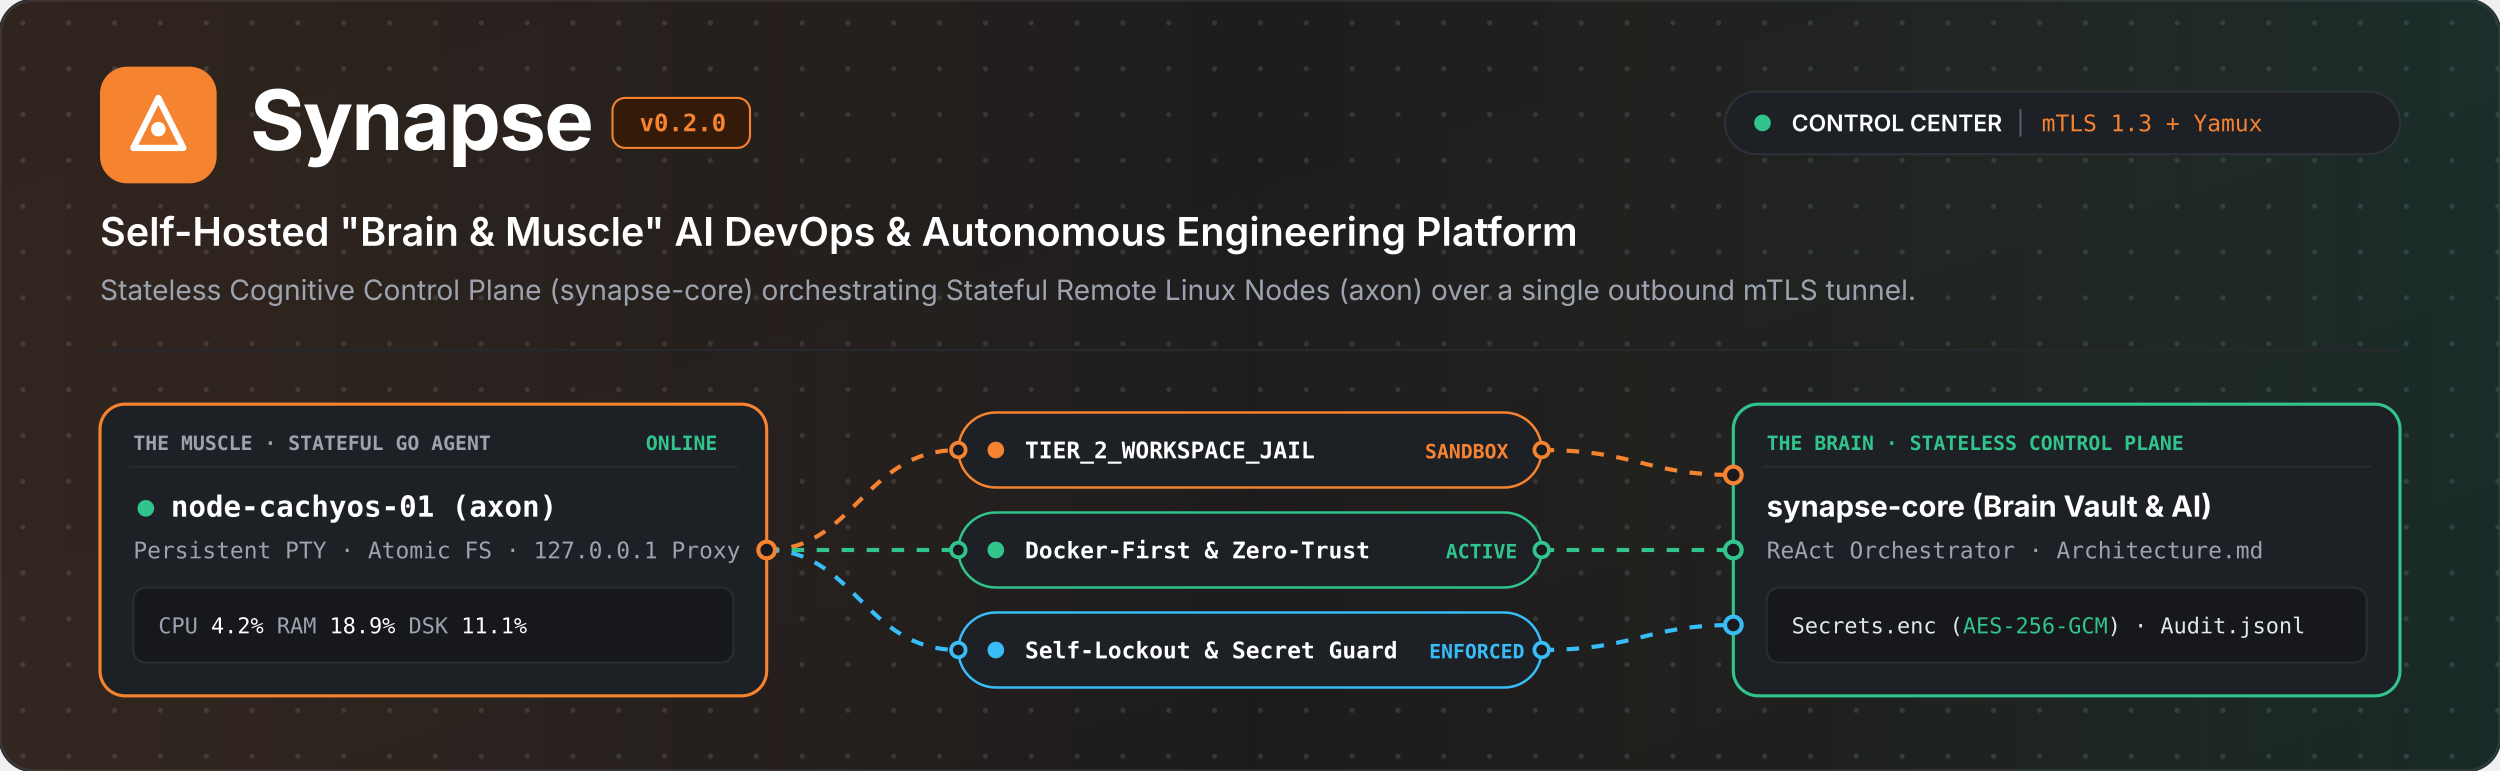
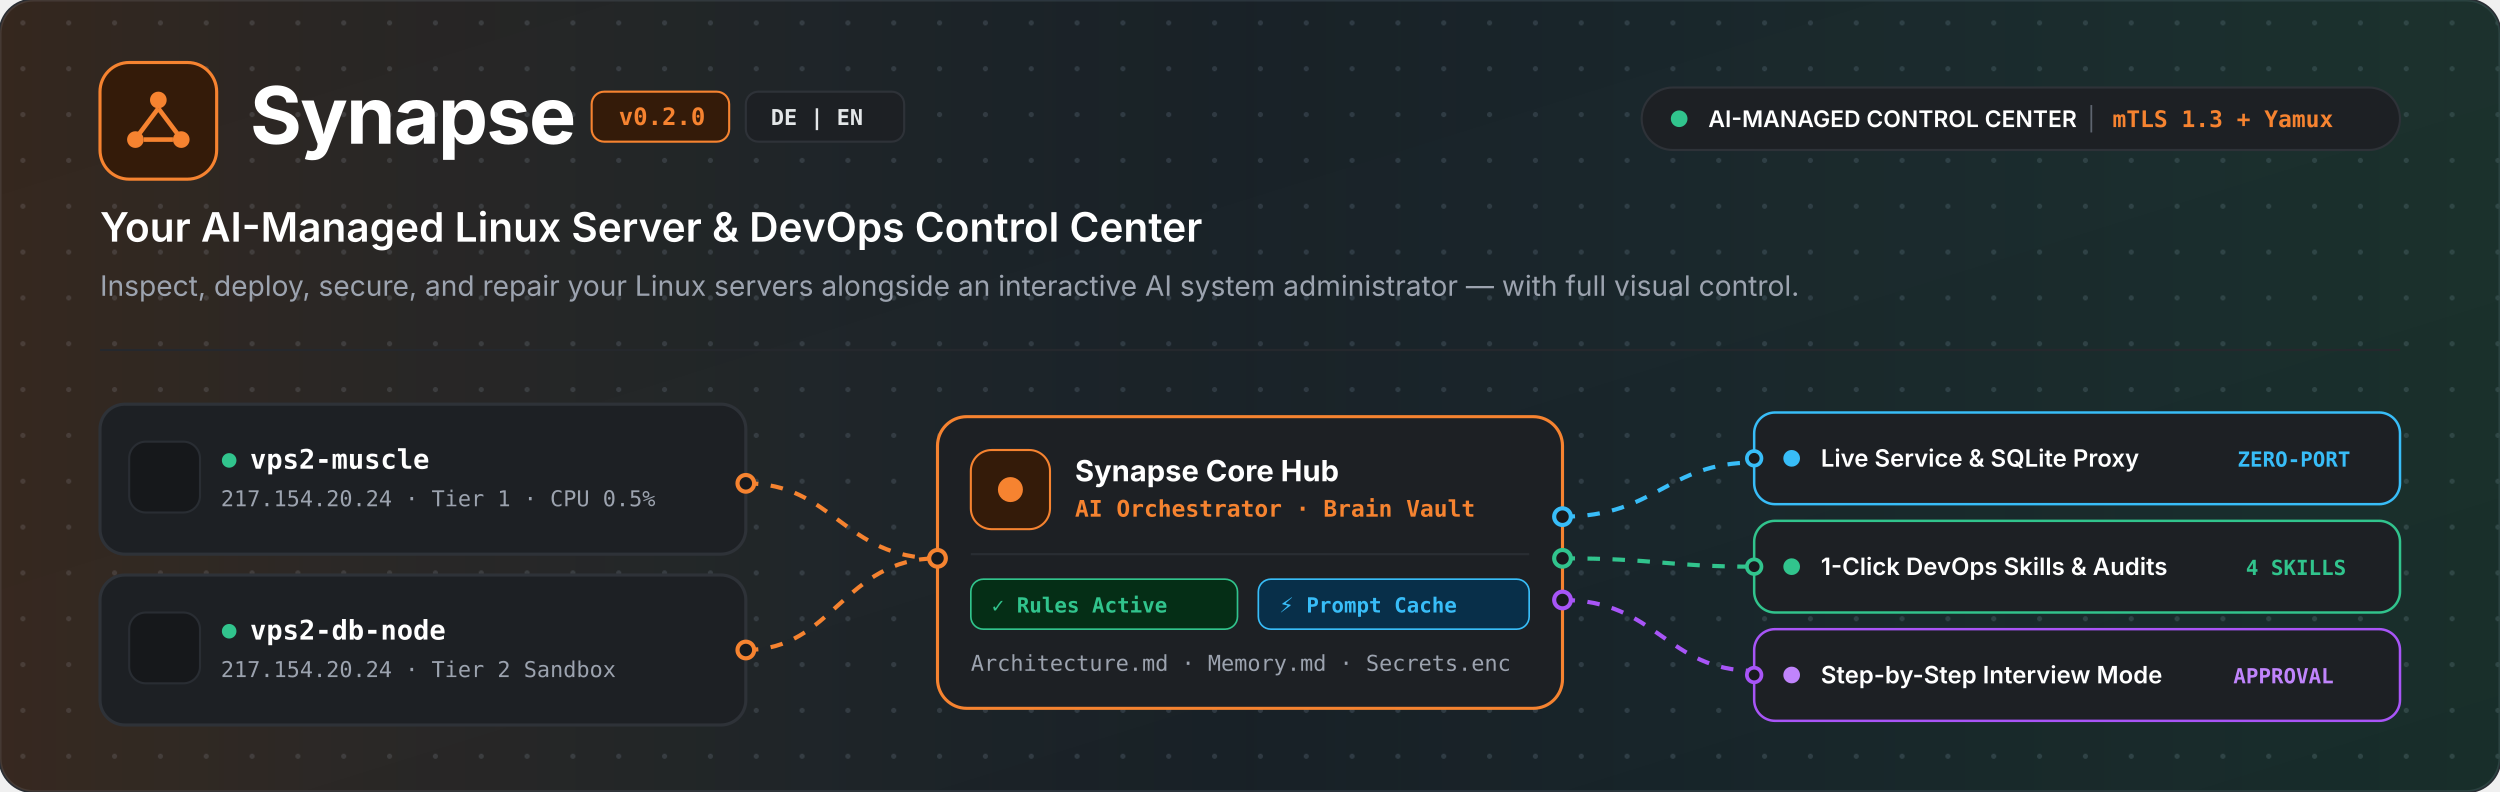
- <svg xmlns="http://www.w3.org/2000/svg" viewBox="0 0 1200 370" width="100%" height="100%">
+ <svg xmlns="http://www.w3.org/2000/svg" viewBox="0 0 1200 380" width="100%" height="100%">
  <defs>
    <pattern id="dot-grid" width="22" height="22" patternUnits="userSpaceOnUse">
      <circle cx="11" cy="11" r="1.25" fill="#2e3238" />
    </pattern>
    <linearGradient id="bg-grad" x1="0%" y1="0%" x2="100%" y2="100%">
      <stop offset="0%" stop-color="#16181b" />
      <stop offset="50%" stop-color="#181a1d" />
      <stop offset="100%" stop-color="#141619" />
    </linearGradient>
    <linearGradient id="accent-glow" x1="0%" y1="0%" x2="100%" y2="0%">
-       <stop offset="0%" stop-color="#f68330" stop-opacity="0.12" />
-       <stop offset="50%" stop-color="#f68330" stop-opacity="0.03" />
-       <stop offset="100%" stop-color="#31c48d" stop-opacity="0.12" />
+       <stop offset="0%" stop-color="#f68330" stop-opacity="0.14" />
+       <stop offset="50%" stop-color="#38bdf8" stop-opacity="0.05" />
+       <stop offset="100%" stop-color="#31c48d" stop-opacity="0.14" />
    </linearGradient>
    <style>
      @keyframes dash-flow {
        from { stroke-dashoffset: 24; }
        to { stroke-dashoffset: 0; }
      }
      @keyframes pulse-dot {
        0%, 100% { opacity: 1; r: 4; }
        50% { opacity: 0.45; r: 6; }
      }
      .anim-edge {
        stroke-dasharray: 6 6;
        animation: dash-flow 0.9s linear infinite;
      }
      .pulse {
        animation: pulse-dot 2s ease-in-out infinite;
      }
      .font-sans {
        font-family: -apple-system, BlinkMacSystemFont, "Inter", "Segoe UI", Roboto, sans-serif;
      }
      .font-mono {
        font-family: ui-monospace, SFMono-Regular, "JetBrains Mono", Menlo, monospace;
      }
    </style>
  </defs>
-   <rect width="1200" height="370" rx="16" fill="url(#bg-grad)" stroke="#292d33" stroke-width="1.5" />
-   <rect width="1200" height="370" rx="16" fill="url(#dot-grid)" />
-   <rect width="1200" height="370" rx="16" fill="url(#accent-glow)" />
-   <g transform="translate(48, 32)">
-     <rect x="0" y="0" width="56" height="56" rx="13" fill="#f68330" />
-     <path d="M 16 39 L 28 15 L 40 39 Z" fill="none" stroke="#ffffff" stroke-width="3" stroke-linejoin="round" />
-     <circle cx="28" cy="30" r="3.5" fill="#ffffff" />
-     <text x="72" y="40" fill="#ffffff" font-size="40" font-weight="700" letter-spacing="-0.8" class="font-sans">Synapse</text>
-     <rect x="246" y="15" width="66" height="24" rx="6" fill="#341b09" stroke="#f68330" stroke-width="1" />
-     <text x="259" y="31" fill="#f68330" font-size="11.5" font-weight="600" class="font-mono">v0.2.0</text>
-     <rect x="780" y="12" width="324" height="30" rx="15" fill="#1d2024" stroke="#2e3238" stroke-width="1" />
-     <circle cx="798" cy="27" r="4" fill="#31c48d" class="pulse" />
-     <text x="812" y="31" fill="#ffffff" font-size="11" font-weight="600" class="font-sans">CONTROL CENTER</text>
-     <text x="920" y="31" fill="#5e6570" font-size="11" class="font-sans">|</text>
-     <text x="932" y="31" fill="#f68330" font-size="11" font-weight="500" class="font-mono">mTLS 1.3 + Yamux</text>
-     <text x="0" y="86" fill="#ffffff" font-size="19" font-weight="600" class="font-sans">
-       Self-Hosted "Brain &amp; Muscle" AI DevOps &amp; Autonomous Engineering Platform
+   <rect width="1200" height="380" rx="16" fill="url(#bg-grad)" stroke="#292d33" stroke-width="1.5" />
+   <rect width="1200" height="380" rx="16" fill="url(#dot-grid)" />
+   <rect width="1200" height="380" rx="16" fill="url(#accent-glow)" />
+   <g transform="translate(48, 30)">
+     <rect x="0" y="0" width="56" height="56" rx="14" fill="#341b09" stroke="#f68330" stroke-width="1.5" />
+     <circle cx="28" cy="18" r="4" fill="#f68330" />
+     <circle cx="17" cy="37" r="4" fill="#f68330" />
+     <circle cx="39" cy="37" r="4" fill="#f68330" />
+     <path d="M 28 22 L 19 34 M 28 22 L 37 34 M 21 37 L 35 37" stroke="#f68330" stroke-width="2.2" />
+     <text x="72" y="39" fill="#ffffff" font-size="38" font-weight="700" letter-spacing="-0.8" class="font-sans">Synapse</text>
+     <rect x="236" y="14" width="66" height="24" rx="6" fill="#341b09" stroke="#f68330" stroke-width="1" />
+     <text x="249" y="30" fill="#f68330" font-size="11.5" font-weight="600" class="font-mono">v0.2.0</text>
+     <rect x="310" y="14" width="76" height="24" rx="6" fill="#1d2024" stroke="#2e3238" stroke-width="1" />
+     <text x="322" y="30" fill="#e4e7e9" font-size="10.5" font-weight="600" class="font-mono">DE | EN</text>
+     <rect x="740" y="12" width="364" height="30" rx="15" fill="#1d2024" stroke="#2e3238" stroke-width="1" />
+     <circle cx="758" cy="27" r="4" fill="#31c48d" class="pulse" />
+     <text x="772" y="31" fill="#ffffff" font-size="11" font-weight="600" class="font-sans">AI-MANAGED CONTROL CENTER</text>
+     <text x="954" y="31" fill="#5e6570" font-size="11" class="font-sans">|</text>
+     <text x="966" y="31" fill="#f68330" font-size="11" font-weight="600" class="font-mono">mTLS 1.3 + Yamux</text>
+     <text x="0" y="86" fill="#ffffff" font-size="19.5" font-weight="600" class="font-sans">
+       Your AI-Managed Linux Server &amp; DevOps Control Center
    </text>
    <text x="0" y="112" fill="#9ca3af" font-size="13.5" class="font-sans">
-       Stateless Cognitive Control Plane (synapse-core) orchestrating Stateful Remote Linux Nodes (axon) over a single outbound mTLS tunnel.
+       Inspect, deploy, secure, and repair your Linux servers alongside an interactive AI system administrator — with full visual control.
    </text>
  </g>
  <line x1="48" y1="168" x2="1152" y2="168" stroke="#25282d" stroke-width="1" />
-   <path d="M 368 264 C 410 264, 415 216, 460 216" fill="none" stroke="#f68330" stroke-width="2" class="anim-edge" />
-   <path d="M 368 264 C 410 264, 415 264, 460 264" fill="none" stroke="#31c48d" stroke-width="2" class="anim-edge" />
-   <path d="M 368 264 C 410 264, 415 312, 460 312" fill="none" stroke="#38bdf8" stroke-width="2" class="anim-edge" />
-   <path d="M 740 216 C 785 216, 790 228, 832 228" fill="none" stroke="#f68330" stroke-width="2" class="anim-edge" />
-   <path d="M 740 264 C 785 264, 790 264, 832 264" fill="none" stroke="#31c48d" stroke-width="2" class="anim-edge" />
-   <path d="M 740 312 C 785 312, 790 300, 832 300" fill="none" stroke="#38bdf8" stroke-width="2" class="anim-edge" />
+   <path d="M 358 232 C 400 232, 405 268, 450 268" fill="none" stroke="#f68330" stroke-width="2" class="anim-edge" />
+   <path d="M 358 312 C 400 312, 405 268, 450 268" fill="none" stroke="#f68330" stroke-width="2" class="anim-edge" />
+   <path d="M 750 248 C 795 248, 800 222, 842 222" fill="none" stroke="#38bdf8" stroke-width="2" class="anim-edge" />
+   <path d="M 750 268 C 795 268, 800 272, 842 272" fill="none" stroke="#31c48d" stroke-width="2" class="anim-edge" />
+   <path d="M 750 288 C 795 288, 800 322, 842 322" fill="none" stroke="#a855f7" stroke-width="2" class="anim-edge" />
  <g transform="translate(48, 194)">
-     <rect x="0" y="0" width="320" height="140" rx="12" fill="#1d2024" stroke="#f68330" stroke-width="1.5" />
-     <text x="16" y="22" fill="#9ca3af" font-size="9.5" font-weight="600" class="font-mono">THE MUSCLE · STATEFUL GO AGENT</text>
-     <text x="262" y="22" fill="#31c48d" font-size="9.5" font-weight="600" class="font-mono">ONLINE</text>
-     <line x1="14" y1="30" x2="306" y2="30" stroke="#292d33" />
-     <circle cx="22" cy="50" r="4" fill="#31c48d" />
-     <text x="34" y="54" fill="#ffffff" font-size="14" font-weight="700" class="font-mono">node-cachyos-01 (axon)</text>
-     <text x="16" y="74" fill="#9ca3af" font-size="11" class="font-mono">Persistent PTY · Atomic FS · 127.0.0.1 Proxy</text>
-     <rect x="16" y="88" width="288" height="36" rx="6" fill="#16181b" stroke="#292d33" />
-     <text x="28" y="110" fill="#9ca3af" font-size="10.5" class="font-mono">CPU <tspan fill="#ffffff">4.2%</tspan>   RAM <tspan fill="#ffffff">18.9%</tspan>   DSK <tspan fill="#ffffff">11.1%</tspan>
-     </text>
-     <circle cx="320" cy="70" r="4" fill="#181a1d" stroke="#f68330" stroke-width="2" />
+     <rect x="0" y="0" width="310" height="72" rx="12" fill="#1d2024" stroke="#2e3238" stroke-width="1.5" />
+     <rect x="14" y="18" width="34" height="34" rx="8" fill="#16181b" stroke="#292d33" />
+     <circle cx="62" cy="27" r="3.5" fill="#31c48d" />
+     <text x="72" y="31" fill="#ffffff" font-size="13" font-weight="700" class="font-mono">vps2-muscle</text>
+     <text x="58" y="49" fill="#9ca3af" font-size="10.5" class="font-mono">217.154.20.24 · Tier 1 · CPU 0.5%</text>
+     <circle cx="310" cy="38" r="4" fill="#181a1d" stroke="#f68330" stroke-width="2" />
  </g>
-   <g transform="translate(460, 198)">
-     <rect x="0" y="0" width="280" height="36" rx="18" fill="#1d2024" stroke="#f68330" stroke-width="1.2" />
-     <circle cx="0" cy="18" r="3.5" fill="#181a1d" stroke="#f68330" stroke-width="1.8" />
-     <circle cx="18" cy="18" r="4" fill="#f68330" />
-     <text x="32" y="22" fill="#ffffff" font-size="11" font-weight="600" class="font-mono">TIER_2_WORKSPACE_JAIL</text>
-     <text x="224" y="22" fill="#f68330" font-size="9.5" font-weight="600" class="font-mono">SANDBOX</text>
-     <circle cx="280" cy="18" r="3.5" fill="#181a1d" stroke="#f68330" stroke-width="1.8" />
+   <g transform="translate(48, 276)">
+     <rect x="0" y="0" width="310" height="72" rx="12" fill="#1d2024" stroke="#2e3238" stroke-width="1.5" />
+     <rect x="14" y="18" width="34" height="34" rx="8" fill="#16181b" stroke="#292d33" />
+     <circle cx="62" cy="27" r="3.5" fill="#31c48d" />
+     <text x="72" y="31" fill="#ffffff" font-size="13" font-weight="700" class="font-mono">vps2-db-node</text>
+     <text x="58" y="49" fill="#9ca3af" font-size="10.5" class="font-mono">217.154.20.24 · Tier 2 Sandbox</text>
+     <circle cx="310" cy="36" r="4" fill="#181a1d" stroke="#f68330" stroke-width="2" />
  </g>
-   <g transform="translate(460, 246)">
-     <rect x="0" y="0" width="280" height="36" rx="18" fill="#1d2024" stroke="#31c48d" stroke-width="1.2" />
-     <circle cx="0" cy="18" r="3.5" fill="#181a1d" stroke="#31c48d" stroke-width="1.8" />
-     <circle cx="18" cy="18" r="4" fill="#31c48d" />
-     <text x="32" y="22" fill="#ffffff" font-size="11" font-weight="600" class="font-mono">Docker-First &amp; Zero-Trust</text>
-     <text x="234" y="22" fill="#31c48d" font-size="9.5" font-weight="600" class="font-mono">ACTIVE</text>
-     <circle cx="280" cy="18" r="3.5" fill="#181a1d" stroke="#31c48d" stroke-width="1.8" />
+   <g transform="translate(450, 200)">
+     <rect x="0" y="0" width="300" height="140" rx="14" fill="#1d2024" stroke="#f68330" stroke-width="1.5" />
+     <rect x="16" y="16" width="38" height="38" rx="10" fill="#341b09" stroke="#f68330" stroke-width="1" />
+     <circle cx="35" cy="35" r="6" fill="#f68330" />
+     <text x="66" y="31" fill="#ffffff" font-size="14" font-weight="700" class="font-sans">Synapse Core Hub</text>
+     <text x="66" y="48" fill="#f68330" font-size="11" font-weight="600" class="font-mono">AI Orchestrator · Brain Vault</text>
+     <line x1="16" y1="66" x2="284" y2="66" stroke="#292d33" />
+     <rect x="16" y="78" width="128" height="24" rx="6" fill="#052e16" stroke="#31c48d" stroke-width="0.8" />
+     <text x="26" y="94" fill="#31c48d" font-size="10" font-weight="600" class="font-mono">✓ Rules Active</text>
+     <rect x="154" y="78" width="130" height="24" rx="6" fill="#082f49" stroke="#38bdf8" stroke-width="0.8" />
+     <text x="164" y="94" fill="#38bdf8" font-size="10" font-weight="600" class="font-mono">⚡ Prompt Cache</text>
+     <text x="16" y="122" fill="#9ca3af" font-size="10.5" class="font-mono">Architecture.md · Memory.md · Secrets.enc</text>
+     <circle cx="0" cy="68" r="4" fill="#181a1d" stroke="#f68330" stroke-width="2" />
+     <circle cx="300" cy="48" r="4" fill="#181a1d" stroke="#38bdf8" stroke-width="2" />
+     <circle cx="300" cy="68" r="4" fill="#181a1d" stroke="#31c48d" stroke-width="2" />
+     <circle cx="300" cy="88" r="4" fill="#181a1d" stroke="#a855f7" stroke-width="2" />
  </g>
-   <g transform="translate(460, 294)">
-     <rect x="0" y="0" width="280" height="36" rx="18" fill="#1d2024" stroke="#38bdf8" stroke-width="1.2" />
-     <circle cx="0" cy="18" r="3.5" fill="#181a1d" stroke="#38bdf8" stroke-width="1.8" />
-     <circle cx="18" cy="18" r="4" fill="#38bdf8" />
-     <text x="32" y="22" fill="#ffffff" font-size="11" font-weight="600" class="font-mono">Self-Lockout &amp; Secret Guard</text>
-     <text x="226" y="22" fill="#38bdf8" font-size="9.5" font-weight="600" class="font-mono">ENFORCED</text>
-     <circle cx="280" cy="18" r="3.5" fill="#181a1d" stroke="#38bdf8" stroke-width="1.8" />
+   <g transform="translate(842, 198)">
+     <rect x="0" y="0" width="310" height="44" rx="10" fill="#1d2024" stroke="#38bdf8" stroke-width="1.2" />
+     <circle cx="0" cy="22" r="3.5" fill="#181a1d" stroke="#38bdf8" stroke-width="1.8" />
+     <circle cx="18" cy="22" r="4" fill="#38bdf8" />
+     <text x="32" y="26" fill="#ffffff" font-size="11.5" font-weight="600" class="font-sans">Live Service &amp; SQLite Proxy</text>
+     <text x="232" y="26" fill="#38bdf8" font-size="10" font-weight="600" class="font-mono">ZERO-PORT</text>
  </g>
-   <g transform="translate(832, 194)">
-     <rect x="0" y="0" width="320" height="140" rx="12" fill="#1d2024" stroke="#31c48d" stroke-width="1.5" />
-     <text x="16" y="22" fill="#31c48d" font-size="9.5" font-weight="600" class="font-mono">THE BRAIN · STATELESS CONTROL PLANE</text>
-     <line x1="14" y1="30" x2="306" y2="30" stroke="#292d33" />
-     <text x="16" y="54" fill="#ffffff" font-size="14" font-weight="700" class="font-sans">synapse-core (Brain Vault &amp; AI)</text>
-     <text x="16" y="74" fill="#9ca3af" font-size="11" class="font-mono">ReAct Orchestrator · Architecture.md</text>
-     <rect x="16" y="88" width="288" height="36" rx="6" fill="#16181b" stroke="#292d33" />
-     <text x="28" y="110" fill="#e4e7e9" font-size="10.5" class="font-mono">Secrets.enc (<tspan fill="#31c48d">AES-256-GCM</tspan>) · Audit.jsonl</text>
-     <circle cx="0" cy="34" r="4" fill="#181a1d" stroke="#f68330" stroke-width="2" />
-     <circle cx="0" cy="70" r="4" fill="#181a1d" stroke="#31c48d" stroke-width="2" />
-     <circle cx="0" cy="106" r="4" fill="#181a1d" stroke="#38bdf8" stroke-width="2" />
+   <g transform="translate(842, 250)">
+     <rect x="0" y="0" width="310" height="44" rx="10" fill="#1d2024" stroke="#31c48d" stroke-width="1.2" />
+     <circle cx="0" cy="22" r="3.5" fill="#181a1d" stroke="#31c48d" stroke-width="1.8" />
+     <circle cx="18" cy="22" r="4" fill="#31c48d" />
+     <text x="32" y="26" fill="#ffffff" font-size="11.5" font-weight="600" class="font-sans">1-Click DevOps Skills &amp; Audits</text>
+     <text x="236" y="26" fill="#31c48d" font-size="10" font-weight="600" class="font-mono">4 SKILLS</text>
+   </g>
+   <g transform="translate(842, 302)">
+     <rect x="0" y="0" width="310" height="44" rx="10" fill="#1d2024" stroke="#a855f7" stroke-width="1.2" />
+     <circle cx="0" cy="22" r="3.5" fill="#181a1d" stroke="#a855f7" stroke-width="1.8" />
+     <circle cx="18" cy="22" r="4" fill="#c084fc" />
+     <text x="32" y="26" fill="#ffffff" font-size="11.5" font-weight="600" class="font-sans">Step-by-Step Interview Mode</text>
+     <text x="230" y="26" fill="#c084fc" font-size="10" font-weight="600" class="font-mono">APPROVAL</text>
  </g>
</svg>
